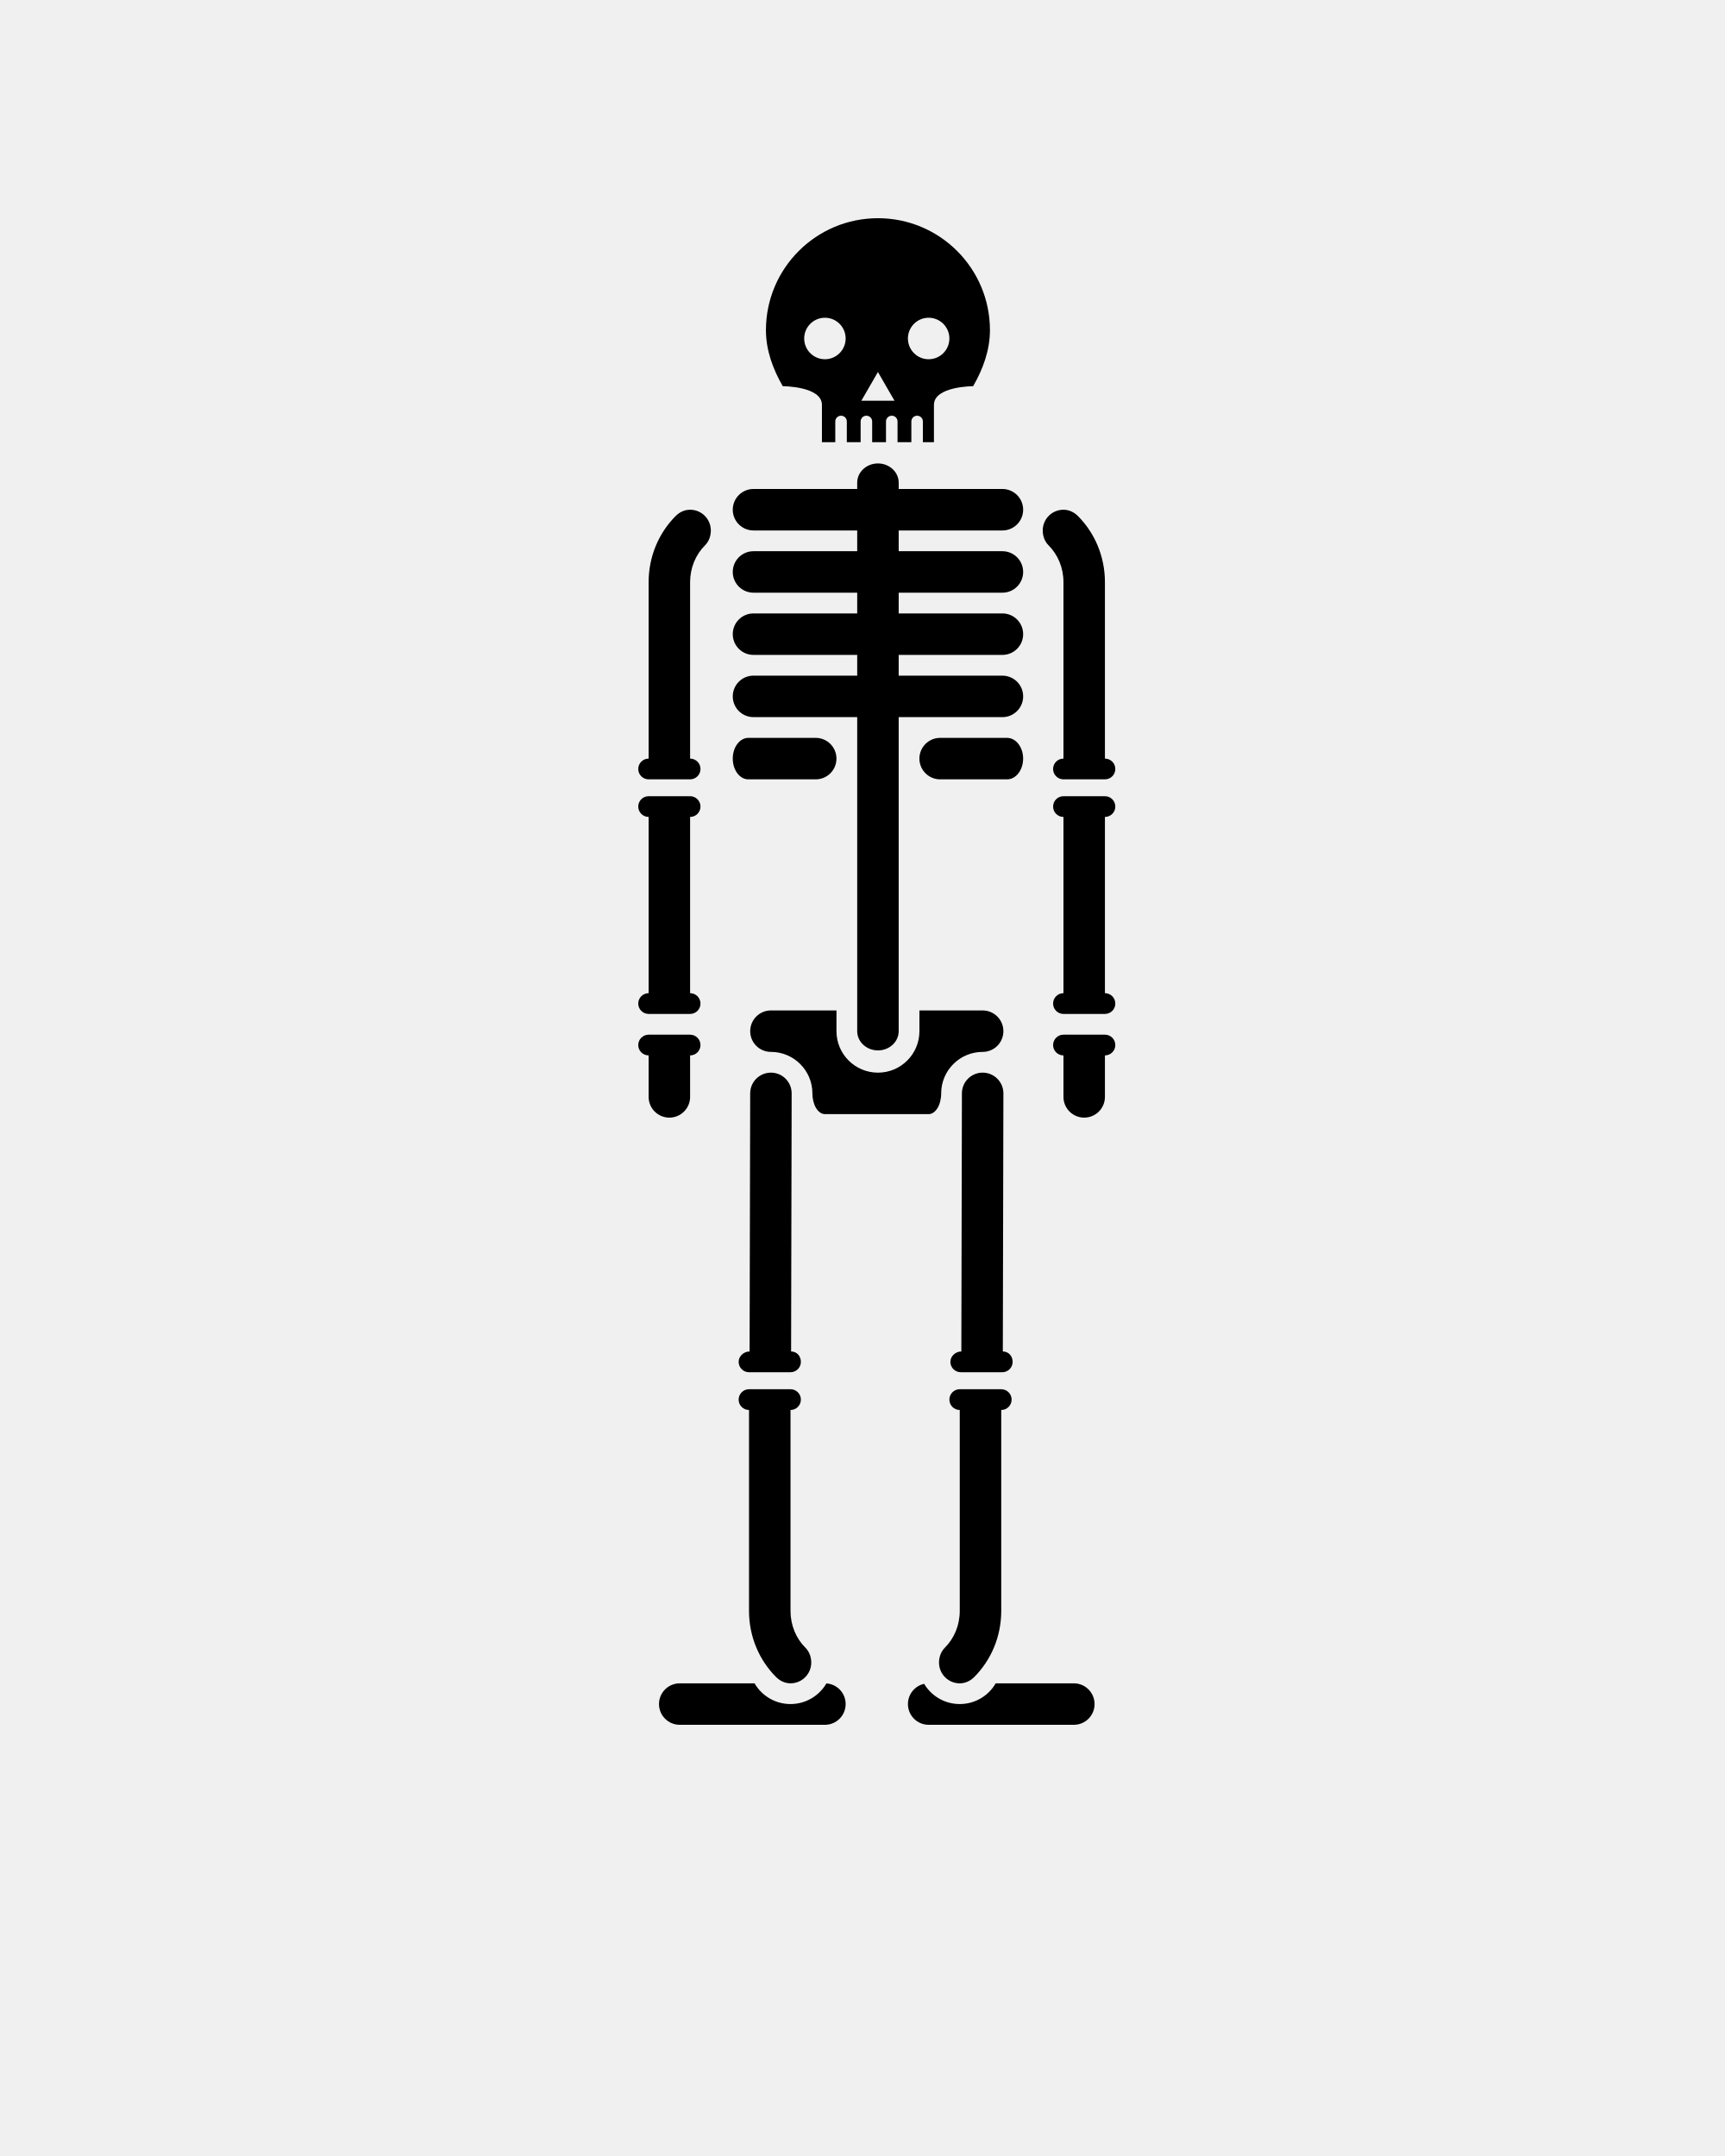
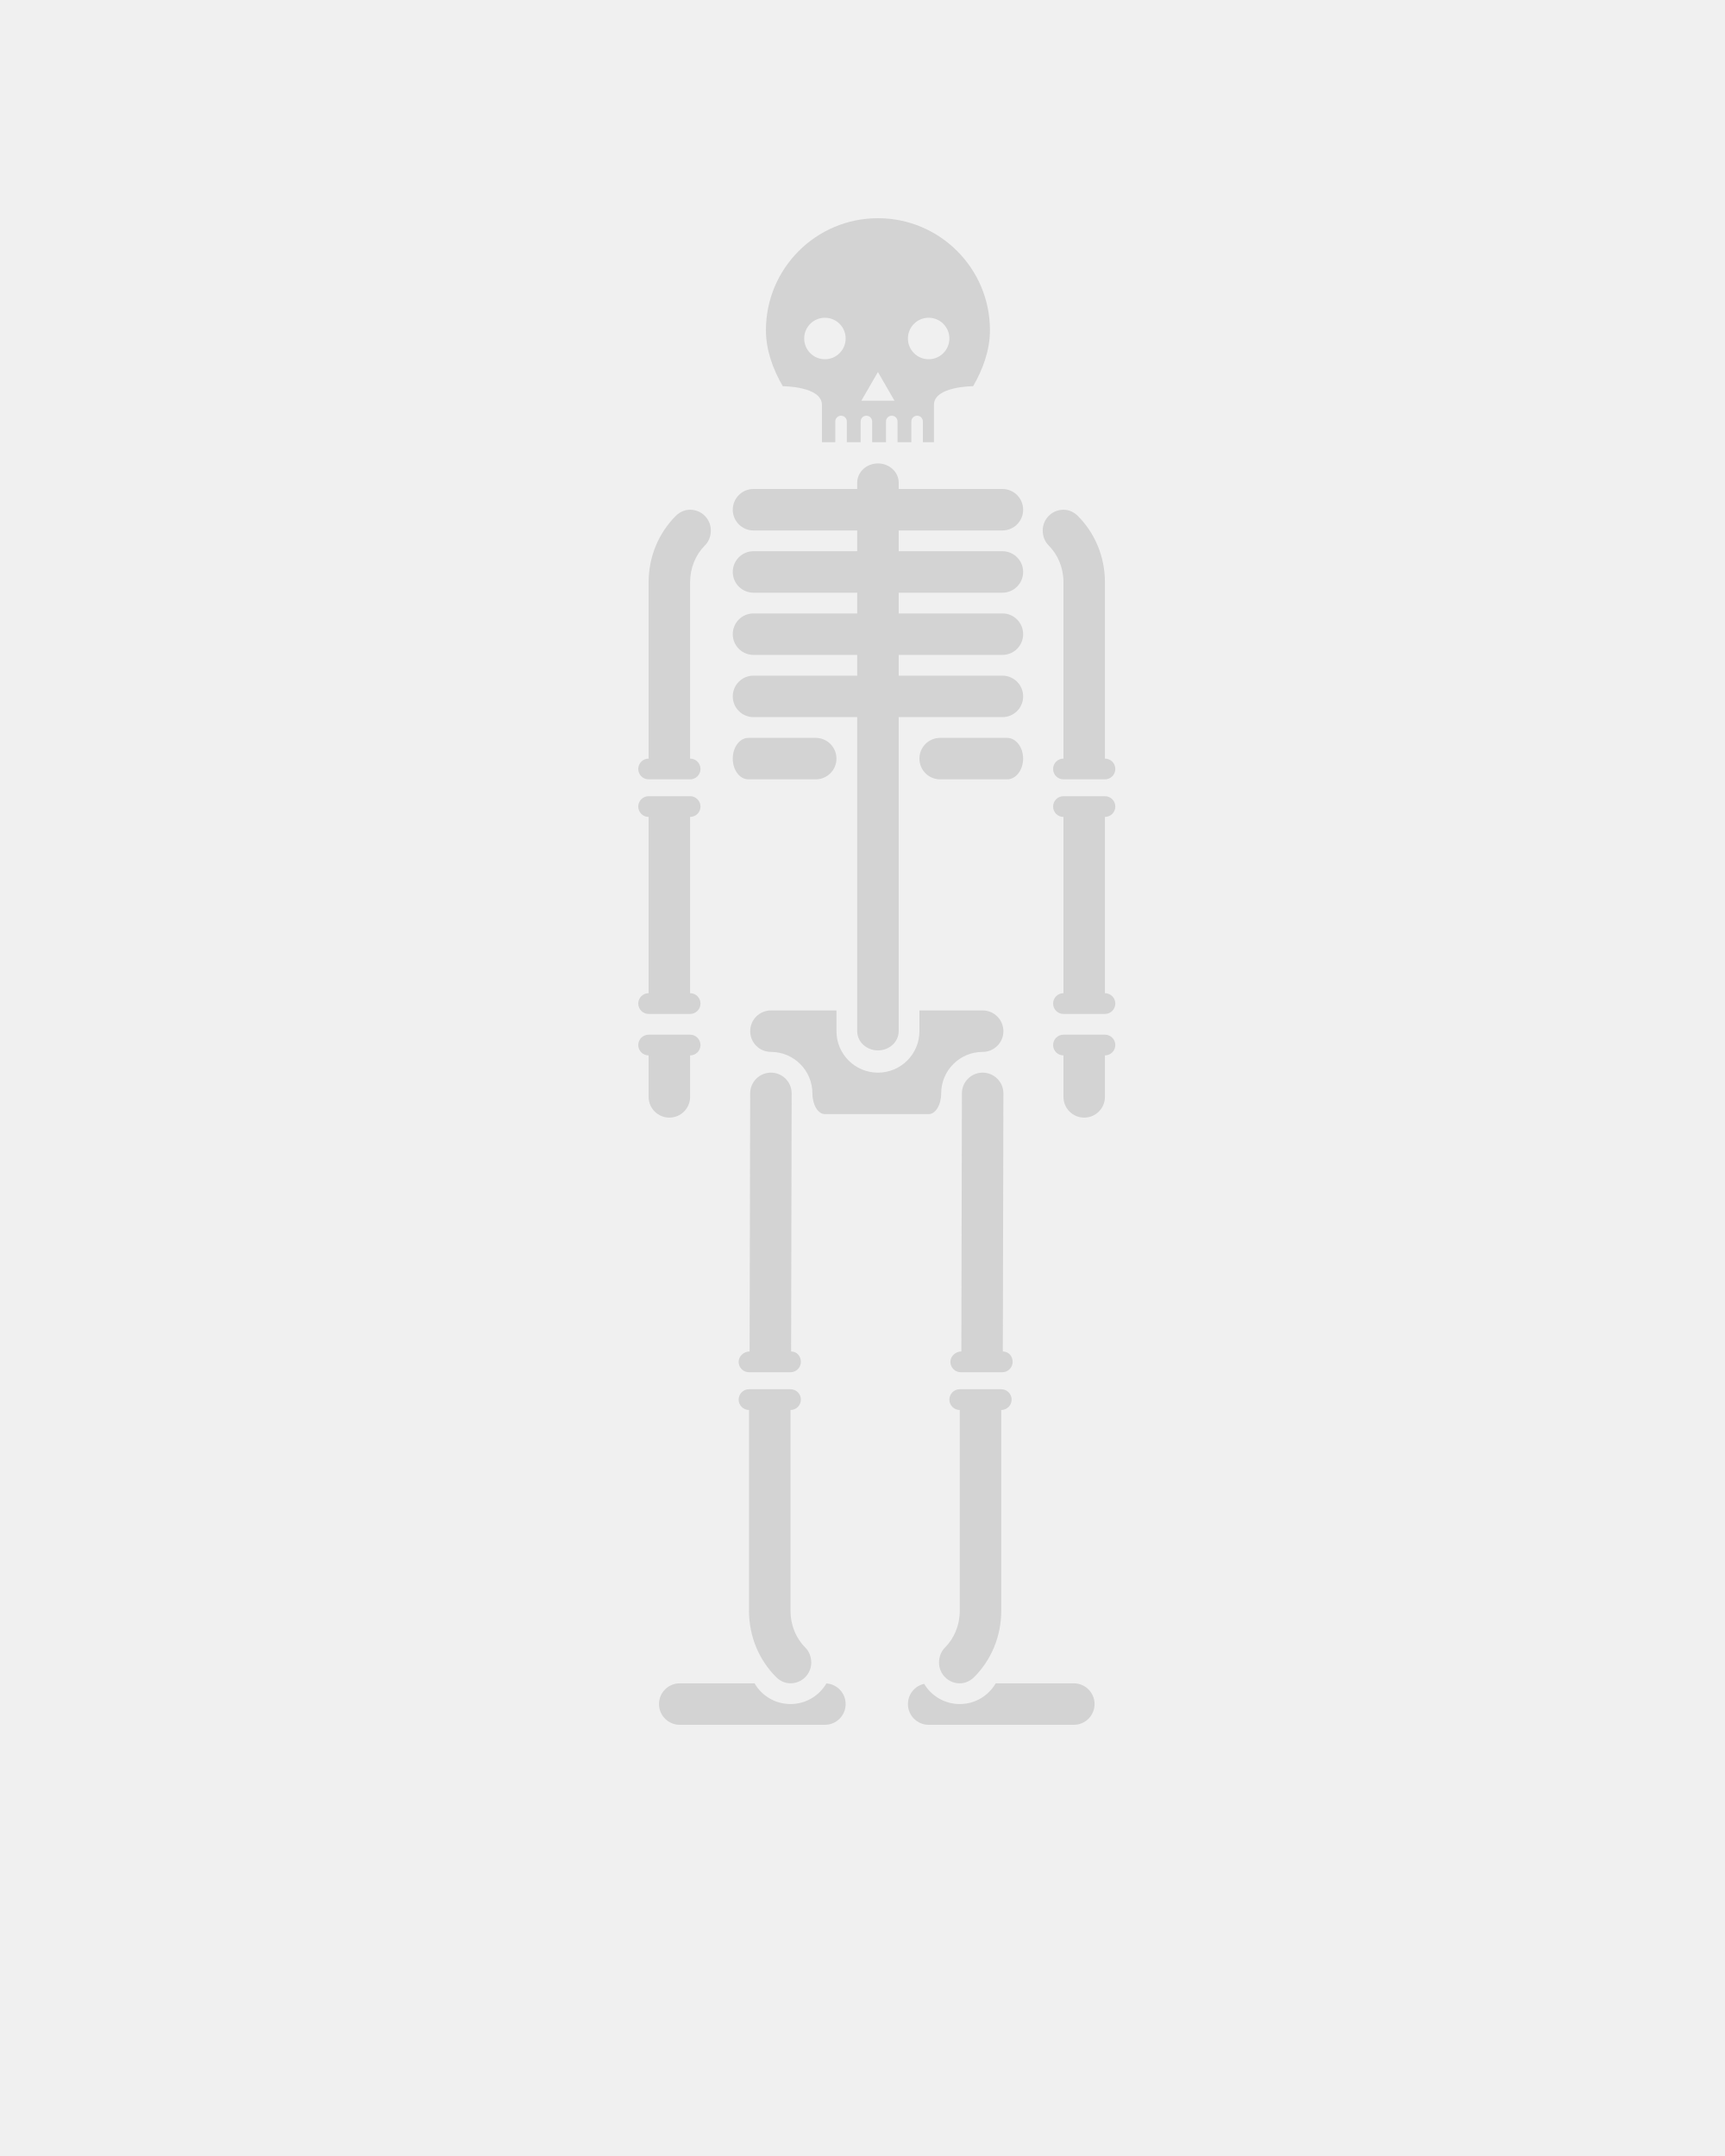
- <svg xmlns="http://www.w3.org/2000/svg" version="1.1" x="0px" y="0px" viewBox="0 0 100 125" enable-background="new 0 0 100 100" xml:space="preserve">
+ <svg xmlns="http://www.w3.org/2000/svg" version="1.1" x="0px" y="0px" viewBox="0 0 100 125" enable-background="new 0 0 100 100" xml:space="preserve" fill="lightgray">
  <g>
    <rect x="-192" width="185" height="99" />
    <rect y="-36" width="100" height="30" />
    <text transform="matrix(1 0 0 1 66 -19.5)" fill="#000000" font-family="'Helvetica'" font-size="2.4">http://thenounproject.com</text>
    <text transform="matrix(1 0 0 1 7.166 -24.5)">
      <tspan x="0" y="0" fill="#000000" font-family="'Helvetica-Bold'" font-size="6.158">The Noun Project</tspan>
      <tspan x="1.12" y="4.8" fill="#000000" font-family="'Helvetica-Bold'" font-size="4">Icon Template</tspan>
    </text>
    <text transform="matrix(1 0 0 1 -178.5 10.5)" fill="#000000" font-family="'Helvetica-Bold'" font-size="6.158">Reminders</text>
    <line fill="#000000" stroke="#FFFFFF" stroke-miterlimit="10" x1="8" y1="-14.5" x2="18" y2="-14.5" />
    <line fill="#000000" stroke="#FFFFFF" stroke-miterlimit="10" x1="-179" y1="16.5" x2="-162" y2="16.5" />
    <g>
      <g>
        <g>
          <rect x="-170.802" y="31.318" fill="#000000" width="8.721" height="8.642" />
          <path fill="#000000" d="M-164.455,42.312h4.747v-4.703h-4.747V42.312z M-159.266,42.749h-5.63V37.17h5.63V42.749      L-159.266,42.749z M-166.221,44.062h8.279v-8.203h-8.279V44.062L-166.221,44.062z M-157.5,44.5h-9.163v-9.079h9.163V44.5      L-157.5,44.5z" />
          <polygon fill="#000000" points="-166.149,44.133 -166.292,43.991 -158.013,35.787 -157.871,35.929     " />
        </g>
      </g>
    </g>
    <rect x="-179" y="58" fill="none" width="35" height="32.5" />
    <text transform="matrix(1 0 0 1 -179 60.1572)">
      <tspan x="0" y="0" fill="#000000" font-family="'Helvetica-Bold'" font-size="3">Strokes</tspan>
      <tspan x="0" y="5" fill="#000000" font-family="'Helvetica'" font-size="2.4">Try to keep strokes at 4px</tspan>
      <tspan x="0" y="10" fill="#000000" font-family="'Helvetica'" font-size="2.4">Minimum stroke weight is 2px</tspan>
      <tspan x="0" y="14.5" fill="#000000" font-family="'Helvetica'" font-size="2.4">For thicker strokes use even </tspan>
      <tspan x="0" y="17.5" fill="#000000" font-family="'Helvetica'" font-size="2.4">numbers: 6px, 8px etc.</tspan>
      <tspan x="0" y="22" fill="#000000" font-family="'Helvetica-Bold'" font-size="2.4">Remember to expand strokes </tspan>
      <tspan x="0" y="25" fill="#000000" font-family="'Helvetica-Bold'" font-size="2.4">before saving as an SVG </tspan>
    </text>
    <rect x="-136.5" y="58" fill="none" width="35" height="32.5" />
    <text transform="matrix(1 0 0 1 -136.5 60.1572)">
      <tspan x="0" y="0" fill="#000000" font-family="'Helvetica-Bold'" font-size="3">Size</tspan>
      <tspan x="0" y="5" fill="#000000" font-family="'Helvetica'" font-size="2.4">Cannot be wider or taller than </tspan>
      <tspan x="0" y="8.5" fill="#000000" font-family="'Helvetica'" font-size="2.4">100px (artboard size)</tspan>
      <tspan x="0" y="13.5" fill="#000000" font-family="'Helvetica'" font-size="2.4">Scale your icon to fill as much of </tspan>
      <tspan x="0" y="16.5" fill="#000000" font-family="'Helvetica'" font-size="2.4">the artboard as possible</tspan>
    </text>
    <rect x="-94" y="58" fill="none" width="35" height="32.5" />
    <text transform="matrix(1 0 0 1 -94 60.1572)">
      <tspan x="0" y="0" fill="#000000" font-family="'Helvetica-Bold'" font-size="3">Ungroup</tspan>
      <tspan x="0" y="5" fill="#000000" font-family="'Helvetica'" font-size="2.4">If your design has more than one </tspan>
      <tspan x="0" y="8" fill="#000000" font-family="'Helvetica'" font-size="2.4">shape, make sure to ungroup</tspan>
    </text>
    <rect x="-50" y="58" fill="none" width="35" height="32.5" />
    <text transform="matrix(1 0 0 1 -50 60.1572)">
      <tspan x="0" y="0" fill="#000000" font-family="'Helvetica-Bold'" font-size="3">Save as</tspan>
      <tspan x="0" y="5" fill="#000000" font-family="'Helvetica'" font-size="2.4">Save as .SVG and make sure </tspan>
      <tspan x="0" y="8" fill="#000000" font-family="'Helvetica'" font-size="2.4">“Use Artboards” is checked</tspan>
    </text>
    <text transform="matrix(1.0074 0 0 1 -125.542 30.5933)" fill="#000000" font-family="'Helvetica'" font-size="2.573">100px</text>
    <text transform="matrix(1.0074 0 0 1 -41 39)" fill="#000000" font-family="'Helvetica-Bold'" font-size="5.146">.SVG</text>
    <rect x="-126.514" y="34.815" fill="#000000" width="10.261" height="10.185" />
    <rect x="-126.477" y="31.766" fill="#000000" width="0.522" height="2.337" />
    <rect x="-116.812" y="31.766" fill="#000000" width="0.523" height="2.337" />
    <rect x="-127" y="32.337" fill="#000000" width="11.233" height="0.572" />
    <g>
      <rect x="-83.805" y="33.844" fill="#000000" width="10.305" height="10.156" />
      <rect x="-76.809" y="28.707" fill="#000000" width="3.308" height="3.261" />
    </g>
    <rect x="-178.5" y="22.5" fill="#000000" stroke="#FFFFFF" stroke-miterlimit="10" width="30" height="30" />
    <rect x="-136.5" y="22.5" fill="#000000" stroke="#FFFFFF" stroke-miterlimit="10" width="30" height="30" />
    <rect x="-93.5" y="22.5" fill="#000000" stroke="#FFFFFF" stroke-miterlimit="10" width="30" height="30" />
    <rect x="-49.5" y="22.5" fill="#000000" stroke="#FFFFFF" stroke-miterlimit="10" width="30" height="30" />
  </g>
  <g>
    <g>
      <path d="M61.65,33.752v10.23c-0.332,0-0.601,0.269-0.601,0.602c0,0.332,0.269,0.601,0.601,0.601h2.404    c0.332,0,0.602-0.269,0.602-0.601c0-0.333-0.27-0.602-0.602-0.602v-10.23c0-1.492-0.591-2.855-1.566-3.834    c-0.218-0.218-0.506-0.365-0.838-0.365c-0.664,0-1.202,0.538-1.202,1.202c0,0.333,0.119,0.644,0.337,0.861    C61.328,32.16,61.65,32.922,61.65,33.752z" />
      <path d="M37,58.184c0,0.333,0.27,0.602,0.602,0.602h2.404c0.332,0,0.602-0.269,0.602-0.602c0-0.332-0.27-0.602-0.602-0.602V47.364    c0.332,0,0.602-0.269,0.602-0.601s-0.27-0.601-0.602-0.601h-2.404c-0.332,0-0.602,0.269-0.602,0.601s0.27,0.601,0.602,0.601    v10.218C37.27,57.582,37,57.852,37,58.184z" />
      <path d="M40.006,63.596v-2.406c0.332,0,0.602-0.268,0.602-0.6s-0.27-0.602-0.602-0.602h-2.404c-0.332,0-0.602,0.27-0.602,0.602    s0.27,0.6,0.602,0.6v2.406c0,0.664,0.538,1.201,1.202,1.201S40.006,64.26,40.006,63.596z" />
      <path d="M64.656,46.763c0-0.332-0.27-0.601-0.602-0.601H61.65c-0.332,0-0.601,0.269-0.601,0.601s0.269,0.601,0.601,0.601v10.218    c-0.332,0-0.601,0.27-0.601,0.602c0,0.333,0.269,0.602,0.601,0.602h2.404c0.332,0,0.602-0.269,0.602-0.602    c0-0.332-0.27-0.602-0.602-0.602V47.364C64.387,47.364,64.656,47.095,64.656,46.763z" />
      <path d="M64.055,59.988H61.65c-0.332,0-0.601,0.27-0.601,0.602s0.269,0.6,0.601,0.6v2.406c0,0.664,0.538,1.201,1.202,1.201    s1.202-0.537,1.202-1.201v-2.406c0.332,0,0.602-0.268,0.602-0.6S64.387,59.988,64.055,59.988z" />
      <path d="M47.648,23.474c0,1.082,0,2.164,0,2.164h0.774v-1.202c0-0.185,0.15-0.334,0.335-0.334c0.184,0,0.334,0.149,0.334,0.334    v1.202h0.801v-1.202c0-0.185,0.149-0.334,0.334-0.334s0.334,0.149,0.334,0.334v1.202h0.802v-1.202c0-0.185,0.15-0.334,0.335-0.334    c0.184,0,0.334,0.149,0.334,0.334v1.202h0.801v-1.202c0-0.185,0.149-0.334,0.334-0.334S53.5,24.25,53.5,24.436v1.202h0.642    c0,0,0-1.082,0-2.164c0-1.083,2.271-1.083,2.271-1.083c0.552-0.955,0.975-2.064,0.975-3.247c0-3.586-2.907-6.493-6.492-6.493    c-3.587,0-6.494,2.907-6.494,6.493c0,1.183,0.424,2.292,0.976,3.247C45.377,22.391,47.648,22.391,47.648,23.474z M53.835,18.422    c0.663,0,1.202,0.539,1.202,1.203s-0.539,1.203-1.202,1.203c-0.665,0-1.202-0.539-1.202-1.203S53.17,18.422,53.835,18.422z     M50.414,22.401l0.481-0.832l0.479,0.832l0.481,0.832h-0.96h-0.962L50.414,22.401z M47.822,18.422    c0.663,0,1.201,0.539,1.201,1.203s-0.538,1.203-1.201,1.203c-0.664,0-1.202-0.539-1.202-1.203S47.158,18.422,47.822,18.422z" />
      <path d="M43.68,39.172c-0.663,0-1.201,0.538-1.201,1.203c0,0.664,0.538,1.202,1.201,1.202h6.013v1.202v2.405v14.601    c0,0.616,0.538,1.115,1.203,1.115c0.663,0,1.202-0.499,1.202-1.115V45.185V42.78v-1.202h6.012c0.664,0,1.203-0.539,1.203-1.202    c0-0.665-0.539-1.203-1.203-1.203h-6.012V37.97h6.012c0.664,0,1.203-0.538,1.203-1.202c0-0.665-0.539-1.203-1.203-1.203h-6.012    v-1.202h6.012c0.664,0,1.203-0.538,1.203-1.202c0-0.665-0.539-1.203-1.203-1.203h-6.012v-1.203h6.012    c0.664,0,1.203-0.538,1.203-1.202c0-0.665-0.539-1.203-1.203-1.203h-6.012v-0.364c0-0.617-0.539-1.117-1.202-1.117    c-0.665,0-1.203,0.5-1.203,1.117v0.364H43.68c-0.663,0-1.201,0.538-1.201,1.203c0,0.664,0.538,1.202,1.201,1.202h6.013v1.203    H43.68c-0.663,0-1.201,0.538-1.201,1.203c0,0.664,0.538,1.202,1.201,1.202h6.013v1.202H43.68c-0.663,0-1.201,0.538-1.201,1.203    c0,0.664,0.538,1.202,1.201,1.202h6.013v1.203H43.68z" />
      <path d="M43.383,45.185h3.904c0.665,0,1.203-0.538,1.203-1.203c0-0.664-0.538-1.202-1.203-1.202h-3.904    c-0.5,0-0.904,0.538-0.904,1.202C42.479,44.646,42.883,45.185,43.383,45.185z" />
      <path d="M59.312,43.982c0-0.664-0.417-1.202-0.93-1.202h-3.881c-0.663,0-1.202,0.538-1.202,1.202c0,0.665,0.539,1.203,1.202,1.203    h3.881C58.896,45.185,59.312,44.646,59.312,43.982z" />
      <path d="M47.822,64.594h6.013c0.4,0,0.726-0.537,0.726-1.201c0-1.328,1.076-2.406,2.404-2.406c0.664,0,1.203-0.537,1.203-1.201    s-0.539-1.203-1.203-1.203H53.3v1.203c0,1.328-1.077,2.404-2.404,2.404c-1.329,0-2.405-1.076-2.405-2.404v-1.203h-3.799    c-0.664,0-1.202,0.539-1.202,1.203s0.538,1.201,1.202,1.201c1.328,0,2.404,1.078,2.404,2.406    C47.096,64.057,47.422,64.594,47.822,64.594z" />
      <path d="M58.135,78.355l0.033-14.963c0-0.666-0.539-1.203-1.203-1.203s-1.202,0.537-1.202,1.203l-0.033,14.963    c-0.332,0-0.635,0.27-0.635,0.602s0.27,0.602,0.602,0.602h2.405c0.331,0,0.602-0.27,0.602-0.602S58.467,78.355,58.135,78.355z" />
      <path d="M44.691,62.189c-0.664,0-1.202,0.537-1.202,1.203l-0.034,14.963c-0.332,0-0.635,0.27-0.635,0.602s0.27,0.602,0.601,0.602    h2.406c0.331,0,0.601-0.27,0.601-0.602s-0.236-0.602-0.567-0.602l0.032-14.963C45.893,62.727,45.355,62.189,44.691,62.189z" />
      <path d="M37.602,45.185h2.404c0.332,0,0.602-0.269,0.602-0.601c0-0.333-0.27-0.602-0.602-0.602v-10.23    c0-0.83,0.322-1.592,0.865-2.136c0.218-0.217,0.337-0.528,0.337-0.861c0-0.664-0.538-1.202-1.202-1.202    c-0.332,0-0.619,0.146-0.838,0.365c-0.976,0.979-1.566,2.342-1.566,3.834v10.23c-0.332,0-0.602,0.269-0.602,0.602    C37,44.916,37.27,45.185,37.602,45.185z" />
      <path d="M44.989,97.23c0.218,0.217,0.505,0.365,0.838,0.365c0.663,0,1.202-0.539,1.202-1.203c0-0.332-0.119-0.643-0.338-0.861    c-0.544-0.543-0.864-1.305-0.864-2.135V81.748c0.331,0,0.601-0.27,0.601-0.602s-0.27-0.602-0.601-0.602h-2.406    c-0.331,0-0.601,0.27-0.601,0.602s0.27,0.602,0.601,0.602v11.648C43.421,94.889,44.013,96.252,44.989,97.23z" />
      <path d="M55.638,97.596c0.333,0,0.62-0.148,0.839-0.365c0.975-0.979,1.566-2.342,1.566-3.834V81.748    c0.332,0,0.602-0.27,0.602-0.602s-0.27-0.602-0.602-0.602h-2.405c-0.332,0-0.601,0.27-0.601,0.602s0.269,0.602,0.601,0.602v11.648    c0,0.83-0.321,1.592-0.865,2.135c-0.217,0.219-0.337,0.529-0.337,0.861C54.436,97.057,54.974,97.596,55.638,97.596z" />
      <path d="M47.908,97.6c-0.416,0.715-1.193,1.197-2.081,1.197c-0.891,0-1.668-0.482-2.084-1.201h-4.338    c-0.664,0-1.202,0.539-1.202,1.201c0,0.664,0.538,1.203,1.202,1.203h8.417c0.663,0,1.201-0.539,1.201-1.203    C49.023,98.162,48.531,97.645,47.908,97.6z" />
      <path d="M62.252,97.596h-4.531c-0.415,0.719-1.193,1.201-2.083,1.201c-0.878,0-1.646-0.471-2.065-1.172    c-0.538,0.119-0.939,0.6-0.939,1.172c0,0.664,0.537,1.203,1.202,1.203h8.417c0.663,0,1.201-0.539,1.201-1.203    C63.453,98.135,62.915,97.596,62.252,97.596z" />
    </g>
  </g>
</svg>
